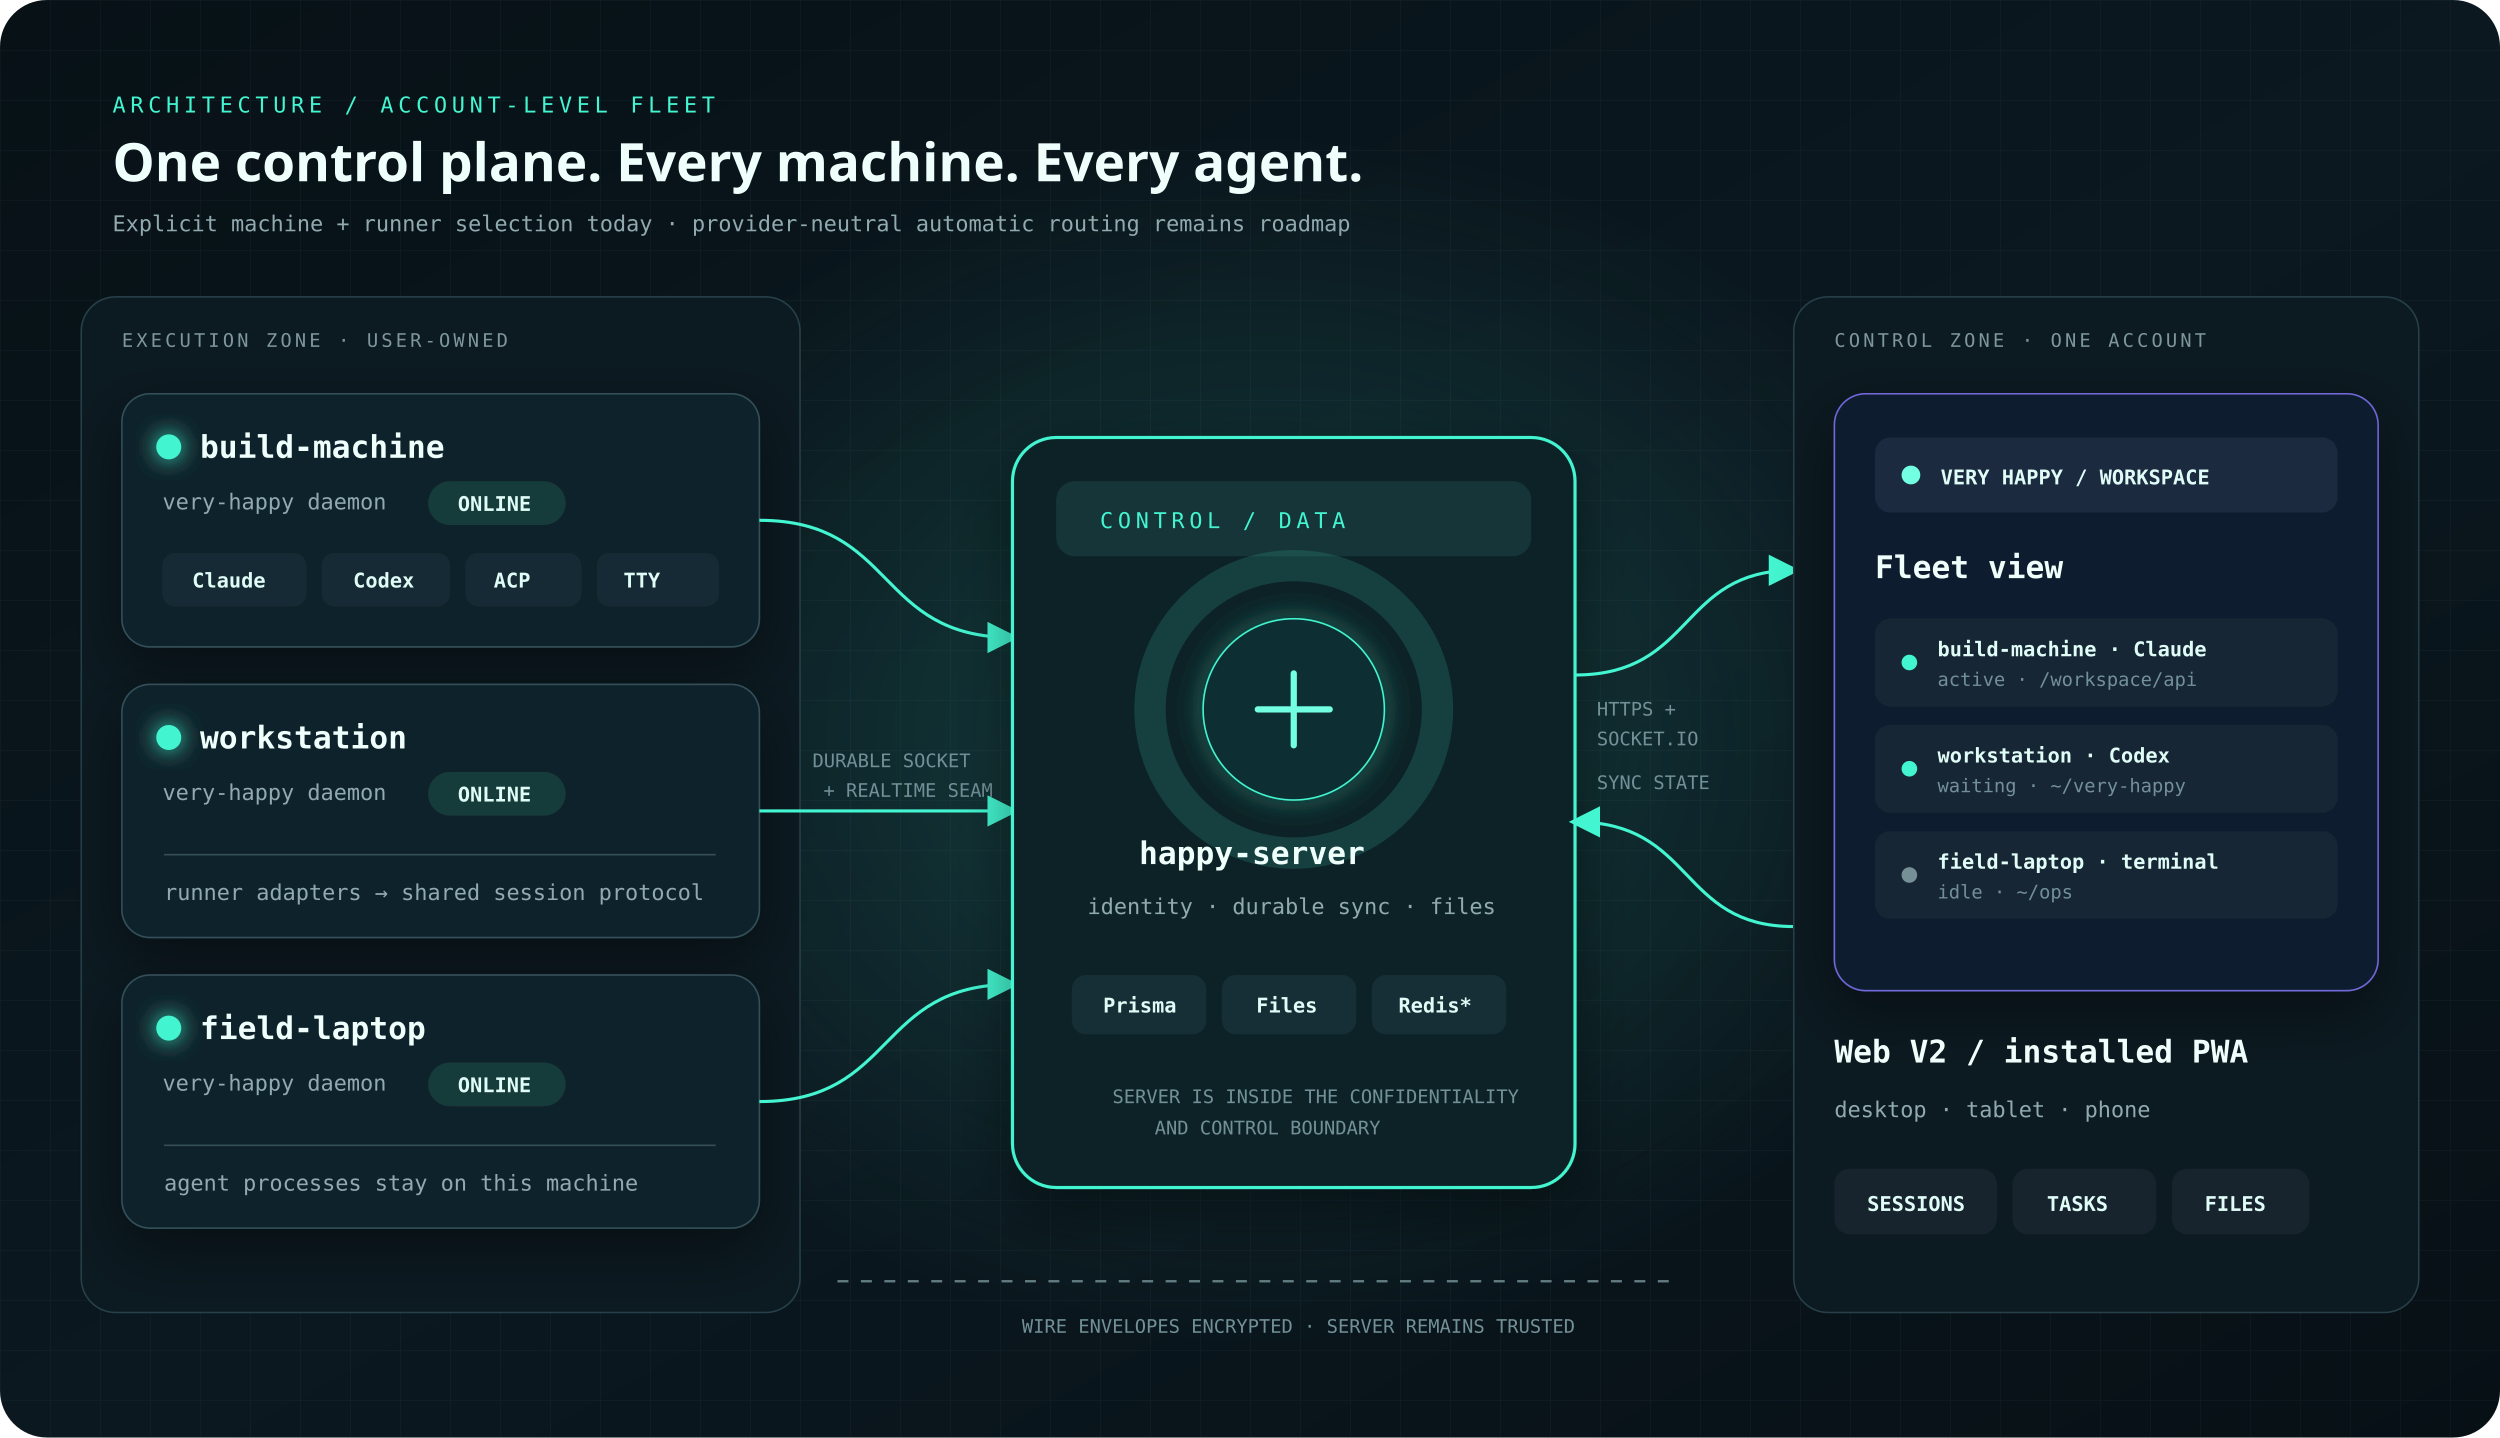
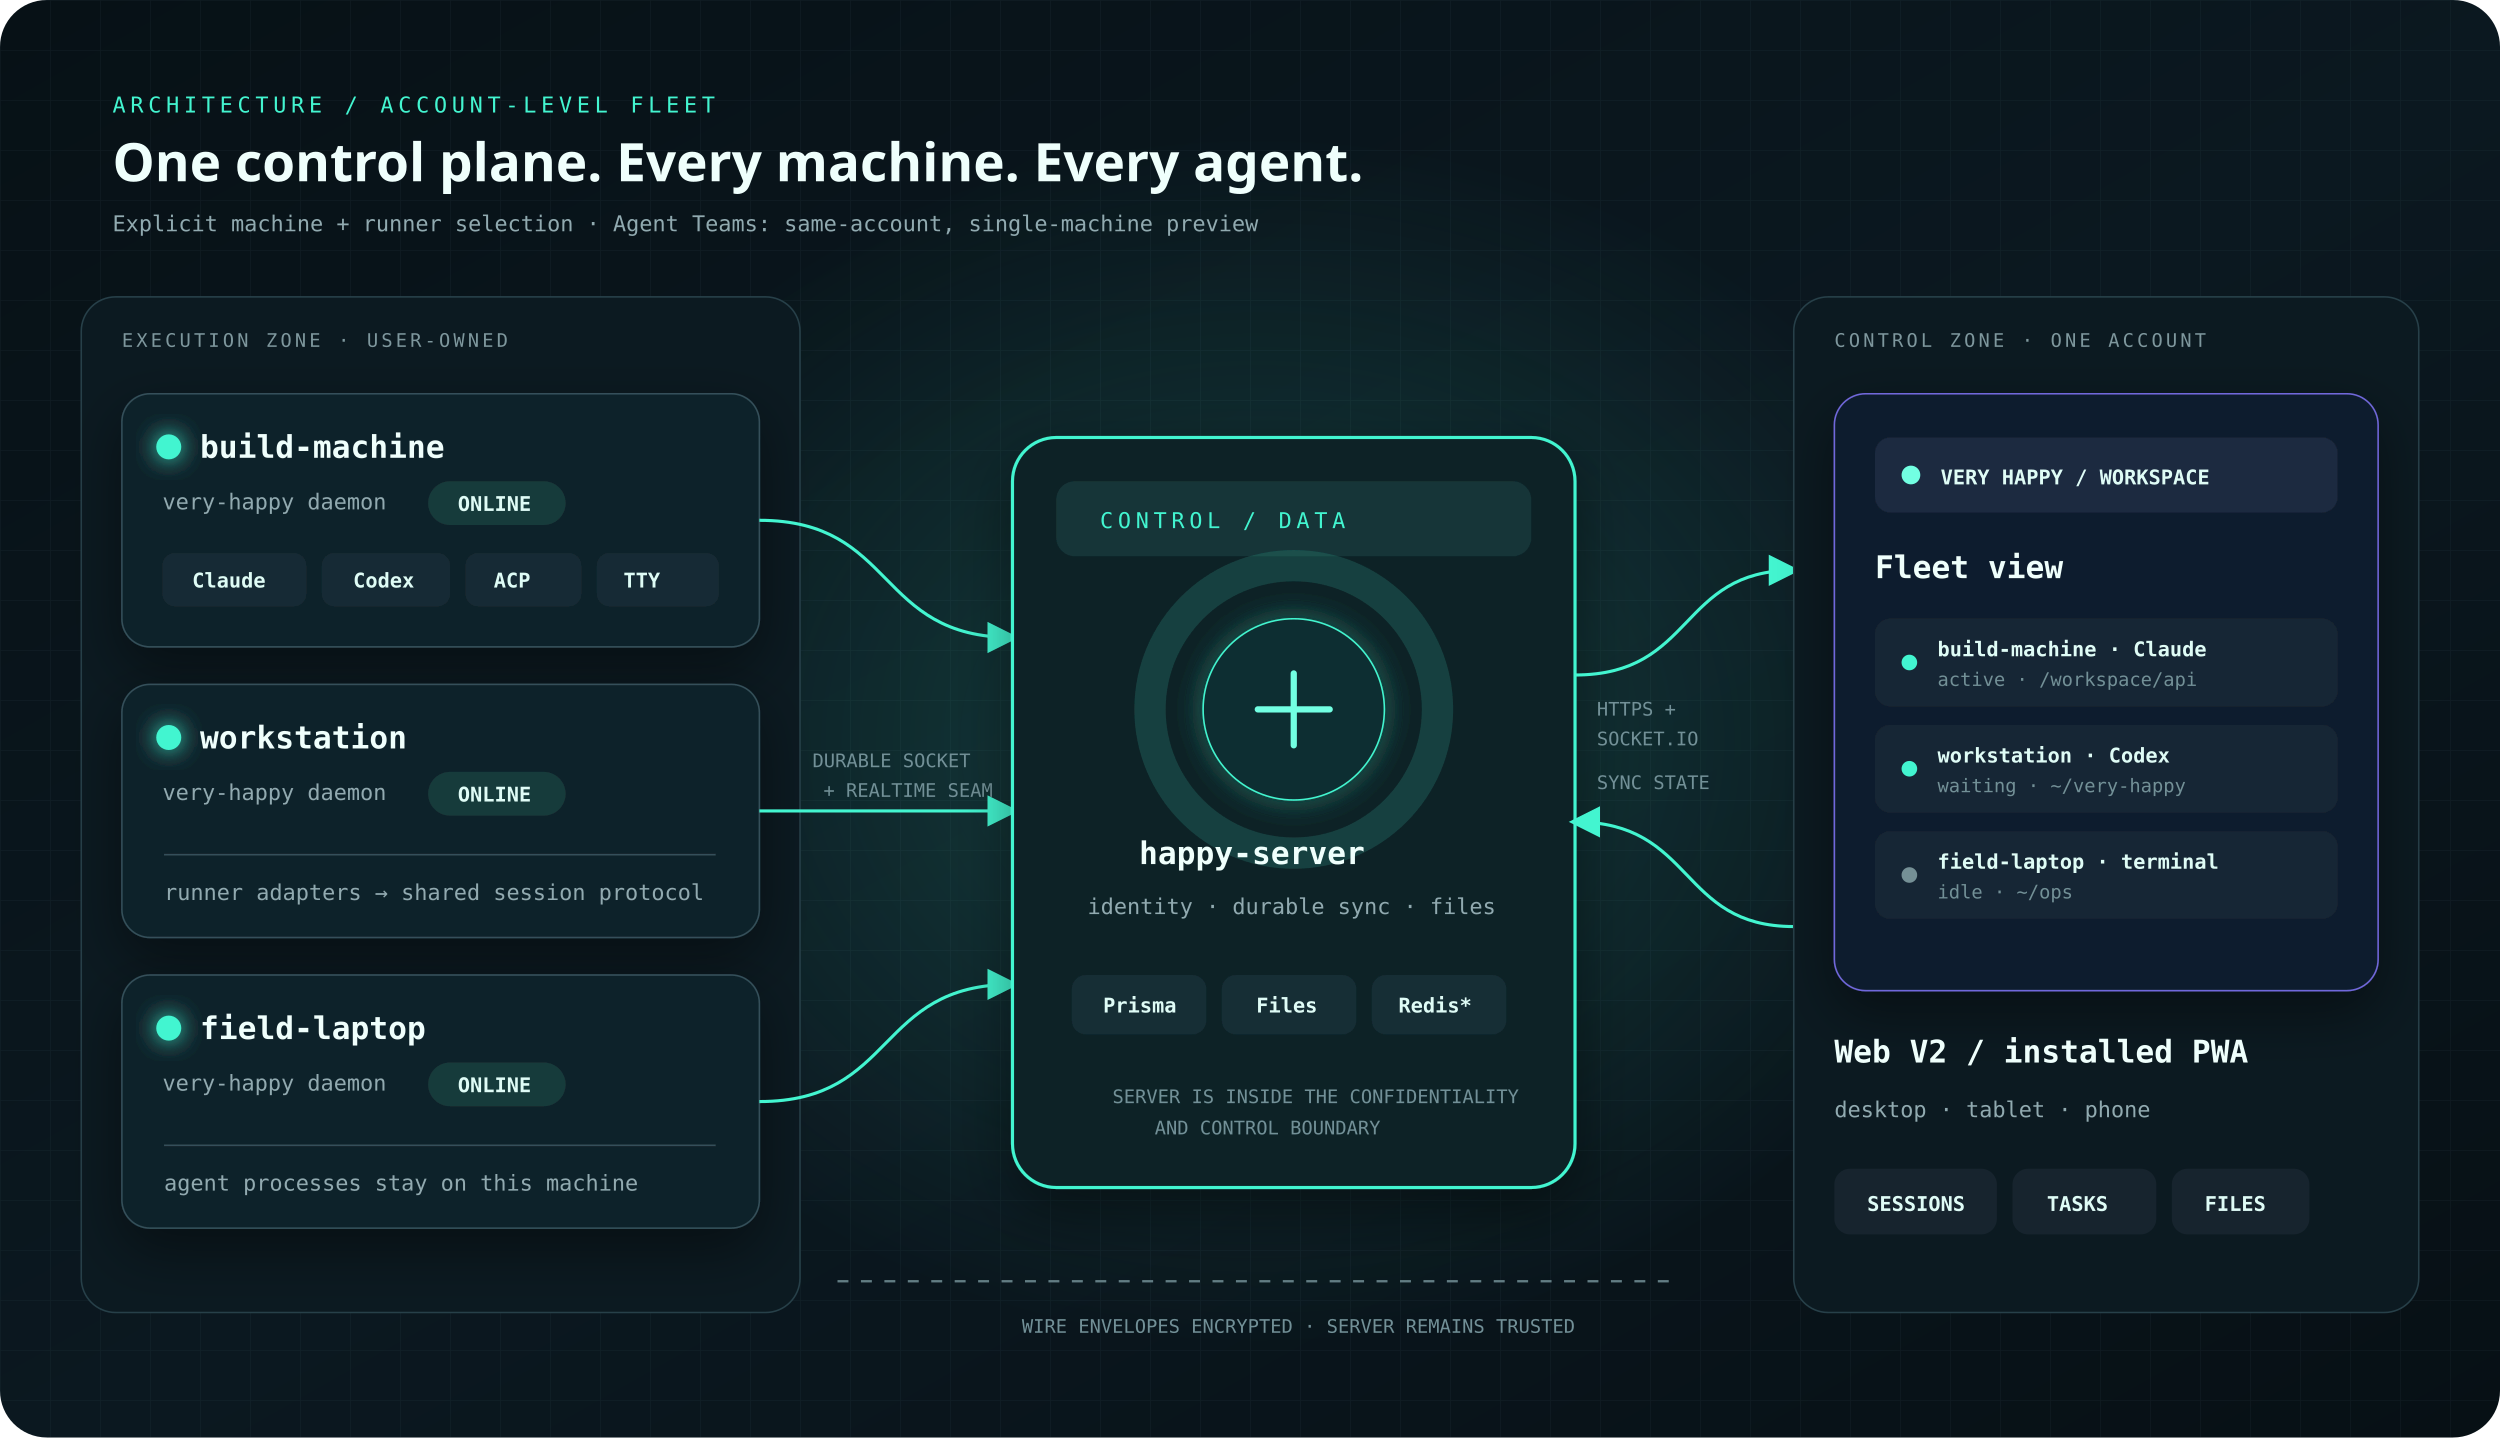
<svg xmlns="http://www.w3.org/2000/svg" width="1600" height="920" viewBox="0 0 1600 920" role="img" aria-labelledby="title desc">
  <defs>
    <linearGradient id="bg" x1="0" y1="0" x2="1" y2="1">
      <stop stop-color="#071116" />
      <stop offset=".52" stop-color="#0b1820" />
      <stop offset="1" stop-color="#071015" />
    </linearGradient>
    <radialGradient id="halo">
      <stop stop-color="#43f5d0" stop-opacity=".18" />
      <stop offset="1" stop-color="#43f5d0" stop-opacity="0" />
    </radialGradient>
    <linearGradient id="teal" x1="0" y1="0" x2="1" y2="1">
      <stop stop-color="#72ffe2" />
      <stop offset="1" stop-color="#19bda8" />
    </linearGradient>
    <linearGradient id="violet" x1="0" y1="0" x2="1" y2="1">
      <stop stop-color="#a9a2ff" />
      <stop offset="1" stop-color="#7067db" />
    </linearGradient>
    <filter id="glow" x="-80%" y="-80%" width="260%" height="260%">
      <feGaussianBlur stdDeviation="7" result="b" />
      <feMerge>
        <feMergeNode in="b" />
        <feMergeNode in="SourceGraphic" />
      </feMerge>
    </filter>
    <filter id="shadow" x="-30%" y="-30%" width="160%" height="180%">
      <feDropShadow dx="0" dy="14" stdDeviation="18" flood-color="#000" flood-opacity=".42" />
    </filter>
    <pattern id="grid" width="32" height="32" patternUnits="userSpaceOnUse">
      <path d="M32 0H0V32" fill="none" stroke="#82a7ad" stroke-opacity=".065" />
    </pattern>
    <marker id="arrow" markerWidth="10" markerHeight="10" refX="8" refY="5" orient="auto">
      <path d="M0 0L10 5L0 10Z" fill="#43f5d0" />
    </marker>
    <style>
      text{font-family:ui-monospace,SFMono-Regular,Menlo,Consolas,monospace}.eyebrow{font-size:14px;letter-spacing:3px;fill:#43f5d0}.title{font:700 34px ui-sans-serif,system-ui,sans-serif;fill:#effffc}.label{font-size:20px;font-weight:700;fill:#effffc}.small{font-size:14px;fill:#91aab0}.micro{font-size:12px;fill:#729097}.chip{font-size:13px;font-weight:700;fill:#dffcf6}.zone{font-size:12px;letter-spacing:2px;fill:#7e979d}.line{fill:none;stroke:#43f5d0;stroke-width:2}.mutedLine{fill:none;stroke:#627d84;stroke-width:1.5;stroke-dasharray:7 8}
    </style>
  </defs>
  <rect width="1600" height="920" rx="30" fill="url(#bg)" />
  <rect width="1600" height="920" rx="30" fill="url(#grid)" />
  <ellipse cx="805" cy="474" rx="480" ry="390" fill="url(#halo)" />
  <text x="72" y="72" class="eyebrow">ARCHITECTURE / ACCOUNT-LEVEL FLEET</text>
  <text x="72" y="116" class="title">One control plane. Every machine. Every agent.</text>
-   <text x="72" y="148" class="small">Explicit machine + runner selection today · provider-neutral automatic routing remains roadmap</text>
+   <text x="72" y="148" class="small">Explicit machine + runner selection · Agent Teams: same-account, single-machine preview</text>
  <rect x="52" y="190" width="460" height="650" rx="22" fill="#0c1a21" stroke="#274049" />
  <text x="78" y="222" class="zone">EXECUTION ZONE · USER-OWNED</text>
  <g filter="url(#shadow)">
    <rect x="78" y="252" width="408" height="162" rx="18" fill="#10232b" stroke="#34505a" />
    <circle cx="108" cy="286" r="8" fill="#43f5d0" filter="url(#glow)" />
    <text x="128" y="293" class="label">build-machine</text>
    <text x="104" y="326" class="small">very-happy daemon</text>
    <rect x="274" y="308" width="88" height="28" rx="14" fill="#163a3a" />
    <text x="293" y="327" class="chip">ONLINE</text>
    <rect x="104" y="354" width="92" height="34" rx="8" fill="#172c34" />
    <text x="123" y="376" class="chip">Claude</text>
    <rect x="206" y="354" width="82" height="34" rx="8" fill="#172c34" />
    <text x="226" y="376" class="chip">Codex</text>
    <rect x="298" y="354" width="74" height="34" rx="8" fill="#172c34" />
    <text x="316" y="376" class="chip">ACP</text>
    <rect x="382" y="354" width="78" height="34" rx="8" fill="#172c34" />
    <text x="399" y="376" class="chip">TTY</text>
  </g>
  <g filter="url(#shadow)">
    <rect x="78" y="438" width="408" height="162" rx="18" fill="#10232b" stroke="#34505a" />
    <circle cx="108" cy="472" r="8" fill="#43f5d0" filter="url(#glow)" />
    <text x="128" y="479" class="label">workstation</text>
    <text x="104" y="512" class="small">very-happy daemon</text>
    <rect x="274" y="494" width="88" height="28" rx="14" fill="#163a3a" />
    <text x="293" y="513" class="chip">ONLINE</text>
    <path d="M105 547H458" stroke="#35505a" />
    <text x="105" y="576" class="small">runner adapters → shared session protocol</text>
  </g>
  <g filter="url(#shadow)">
    <rect x="78" y="624" width="408" height="162" rx="18" fill="#10232b" stroke="#34505a" />
    <circle cx="108" cy="658" r="8" fill="#43f5d0" filter="url(#glow)" />
    <text x="128" y="665" class="label">field-laptop</text>
    <text x="104" y="698" class="small">very-happy daemon</text>
    <rect x="274" y="680" width="88" height="28" rx="14" fill="#163a3a" />
    <text x="293" y="699" class="chip">ONLINE</text>
    <path d="M105 733H458" stroke="#35505a" />
    <text x="105" y="762" class="small">agent processes stay on this machine</text>
  </g>
  <path d="M486 333C574 333 560 408 648 408" class="line" marker-end="url(#arrow)" />
  <path d="M486 519H648" class="line" marker-end="url(#arrow)" />
  <path d="M486 705C574 705 560 630 648 630" class="line" marker-end="url(#arrow)" />
  <text x="520" y="491" class="micro">DURABLE SOCKET</text>
  <text x="527" y="510" class="micro">+ REALTIME SEAM</text>
  <g filter="url(#shadow)">
    <rect x="648" y="280" width="360" height="480" rx="28" fill="#0e2428" stroke="#43f5d0" stroke-width="2" />
    <rect x="676" y="308" width="304" height="48" rx="12" fill="#143437" />
    <text x="704" y="338" class="eyebrow">CONTROL / DATA</text>
    <circle cx="828" cy="454" r="92" fill="none" stroke="#43f5d0" stroke-opacity=".14" stroke-width="20" />
    <circle cx="828" cy="454" r="58" fill="#102f31" stroke="#43f5d0" filter="url(#glow)" />
    <path d="M805 454h46M828 431v46" stroke="#72ffe2" stroke-width="4" stroke-linecap="round" />
    <text x="729" y="553" class="label">happy-server</text>
    <text x="696" y="585" class="small">identity · durable sync · files</text>
    <g>
      <rect x="686" y="624" width="86" height="38" rx="9" fill="#162d35" />
      <text x="706" y="648" class="chip">Prisma</text>
      <rect x="782" y="624" width="86" height="38" rx="9" fill="#162d35" />
      <text x="804" y="648" class="chip">Files</text>
      <rect x="878" y="624" width="86" height="38" rx="9" fill="#162d35" />
      <text x="895" y="648" class="chip">Redis*</text>
    </g>
    <text x="712" y="706" class="micro">SERVER IS INSIDE THE CONFIDENTIALITY</text>
    <text x="739" y="726" class="micro">AND CONTROL BOUNDARY</text>
  </g>
  <path d="M1008 432C1085 432 1074 365 1148 365" class="line" marker-end="url(#arrow)" />
  <path d="M1148 593C1074 593 1085 526 1008 526" class="line" marker-end="url(#arrow)" />
  <text x="1022" y="458" class="micro">HTTPS +</text>
  <text x="1022" y="477" class="micro">SOCKET.IO</text>
  <text x="1022" y="505" class="micro">SYNC STATE</text>
  <rect x="1148" y="190" width="400" height="650" rx="22" fill="#0c1a21" stroke="#274049" />
  <text x="1174" y="222" class="zone">CONTROL ZONE · ONE ACCOUNT</text>
  <g filter="url(#shadow)">
    <rect x="1174" y="252" width="348" height="382" rx="20" fill="#111f2d" stroke="#7067db" />
    <rect x="1200" y="280" width="296" height="48" rx="10" fill="#1a2940" />
    <circle cx="1223" cy="304" r="6" fill="#72ffe2" />
    <text x="1242" y="310" class="chip">VERY HAPPY / WORKSPACE</text>
    <text x="1200" y="370" class="label">Fleet view</text>
    <g>
      <rect x="1200" y="396" width="296" height="56" rx="10" fill="#172634" />
      <circle cx="1222" cy="424" r="5" fill="#43f5d0" />
      <text x="1240" y="420" class="chip">build-machine · Claude</text>
      <text x="1240" y="439" class="micro">active · /workspace/api</text>
    </g>
    <g>
      <rect x="1200" y="464" width="296" height="56" rx="10" fill="#172634" />
      <circle cx="1222" cy="492" r="5" fill="#43f5d0" />
      <text x="1240" y="488" class="chip">workstation · Codex</text>
      <text x="1240" y="507" class="micro">waiting · ~/very-happy</text>
    </g>
    <g>
      <rect x="1200" y="532" width="296" height="56" rx="10" fill="#172634" />
      <circle cx="1222" cy="560" r="5" fill="#759096" />
      <text x="1240" y="556" class="chip">field-laptop · terminal</text>
      <text x="1240" y="575" class="micro">idle · ~/ops</text>
    </g>
  </g>
  <text x="1174" y="680" class="label">Web V2 / installed PWA</text>
  <text x="1174" y="715" class="small">desktop · tablet · phone</text>
  <g transform="translate(1174 748)">
    <rect width="104" height="42" rx="10" fill="#17242e" />
    <text x="21" y="27" class="chip">SESSIONS</text>
    <rect x="114" width="92" height="42" rx="10" fill="#17242e" />
    <text x="136" y="27" class="chip">TASKS</text>
    <rect x="216" width="88" height="42" rx="10" fill="#17242e" />
    <text x="237" y="27" class="chip">FILES</text>
  </g>
  <path d="M536 820H1068" class="mutedLine" />
  <text x="654" y="853" class="micro">WIRE ENVELOPES ENCRYPTED · SERVER REMAINS TRUSTED</text>
</svg>
